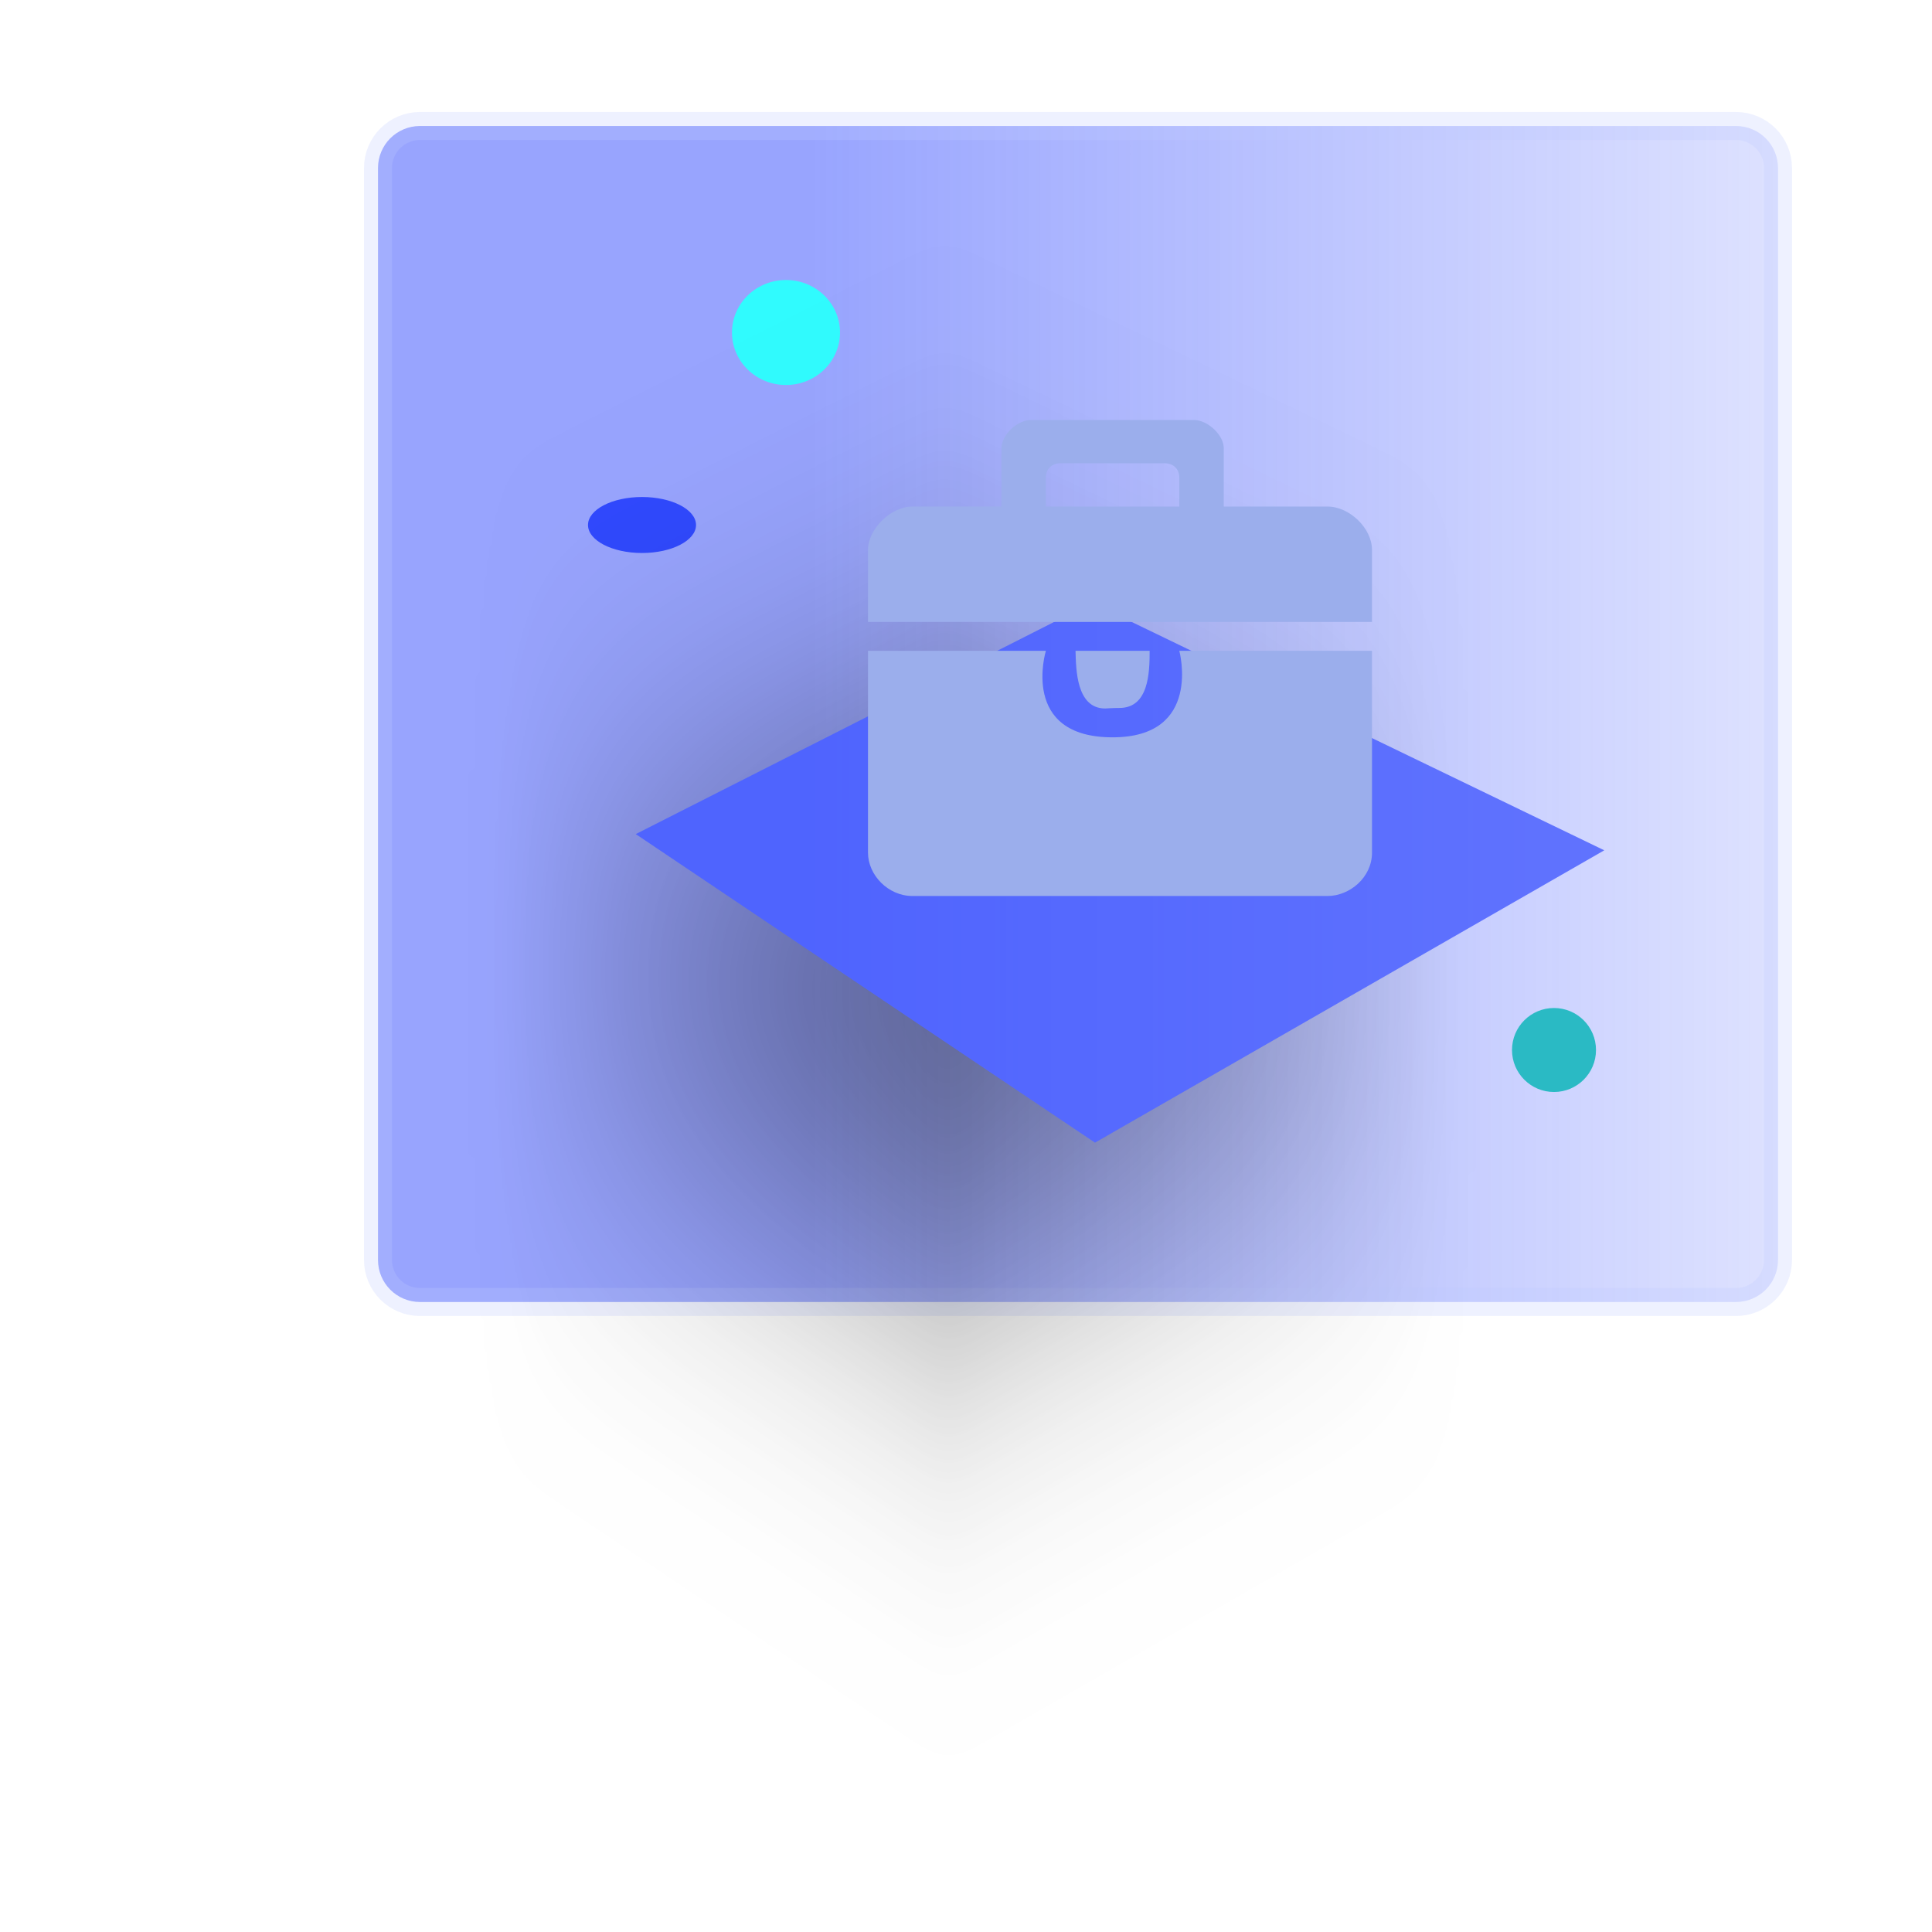
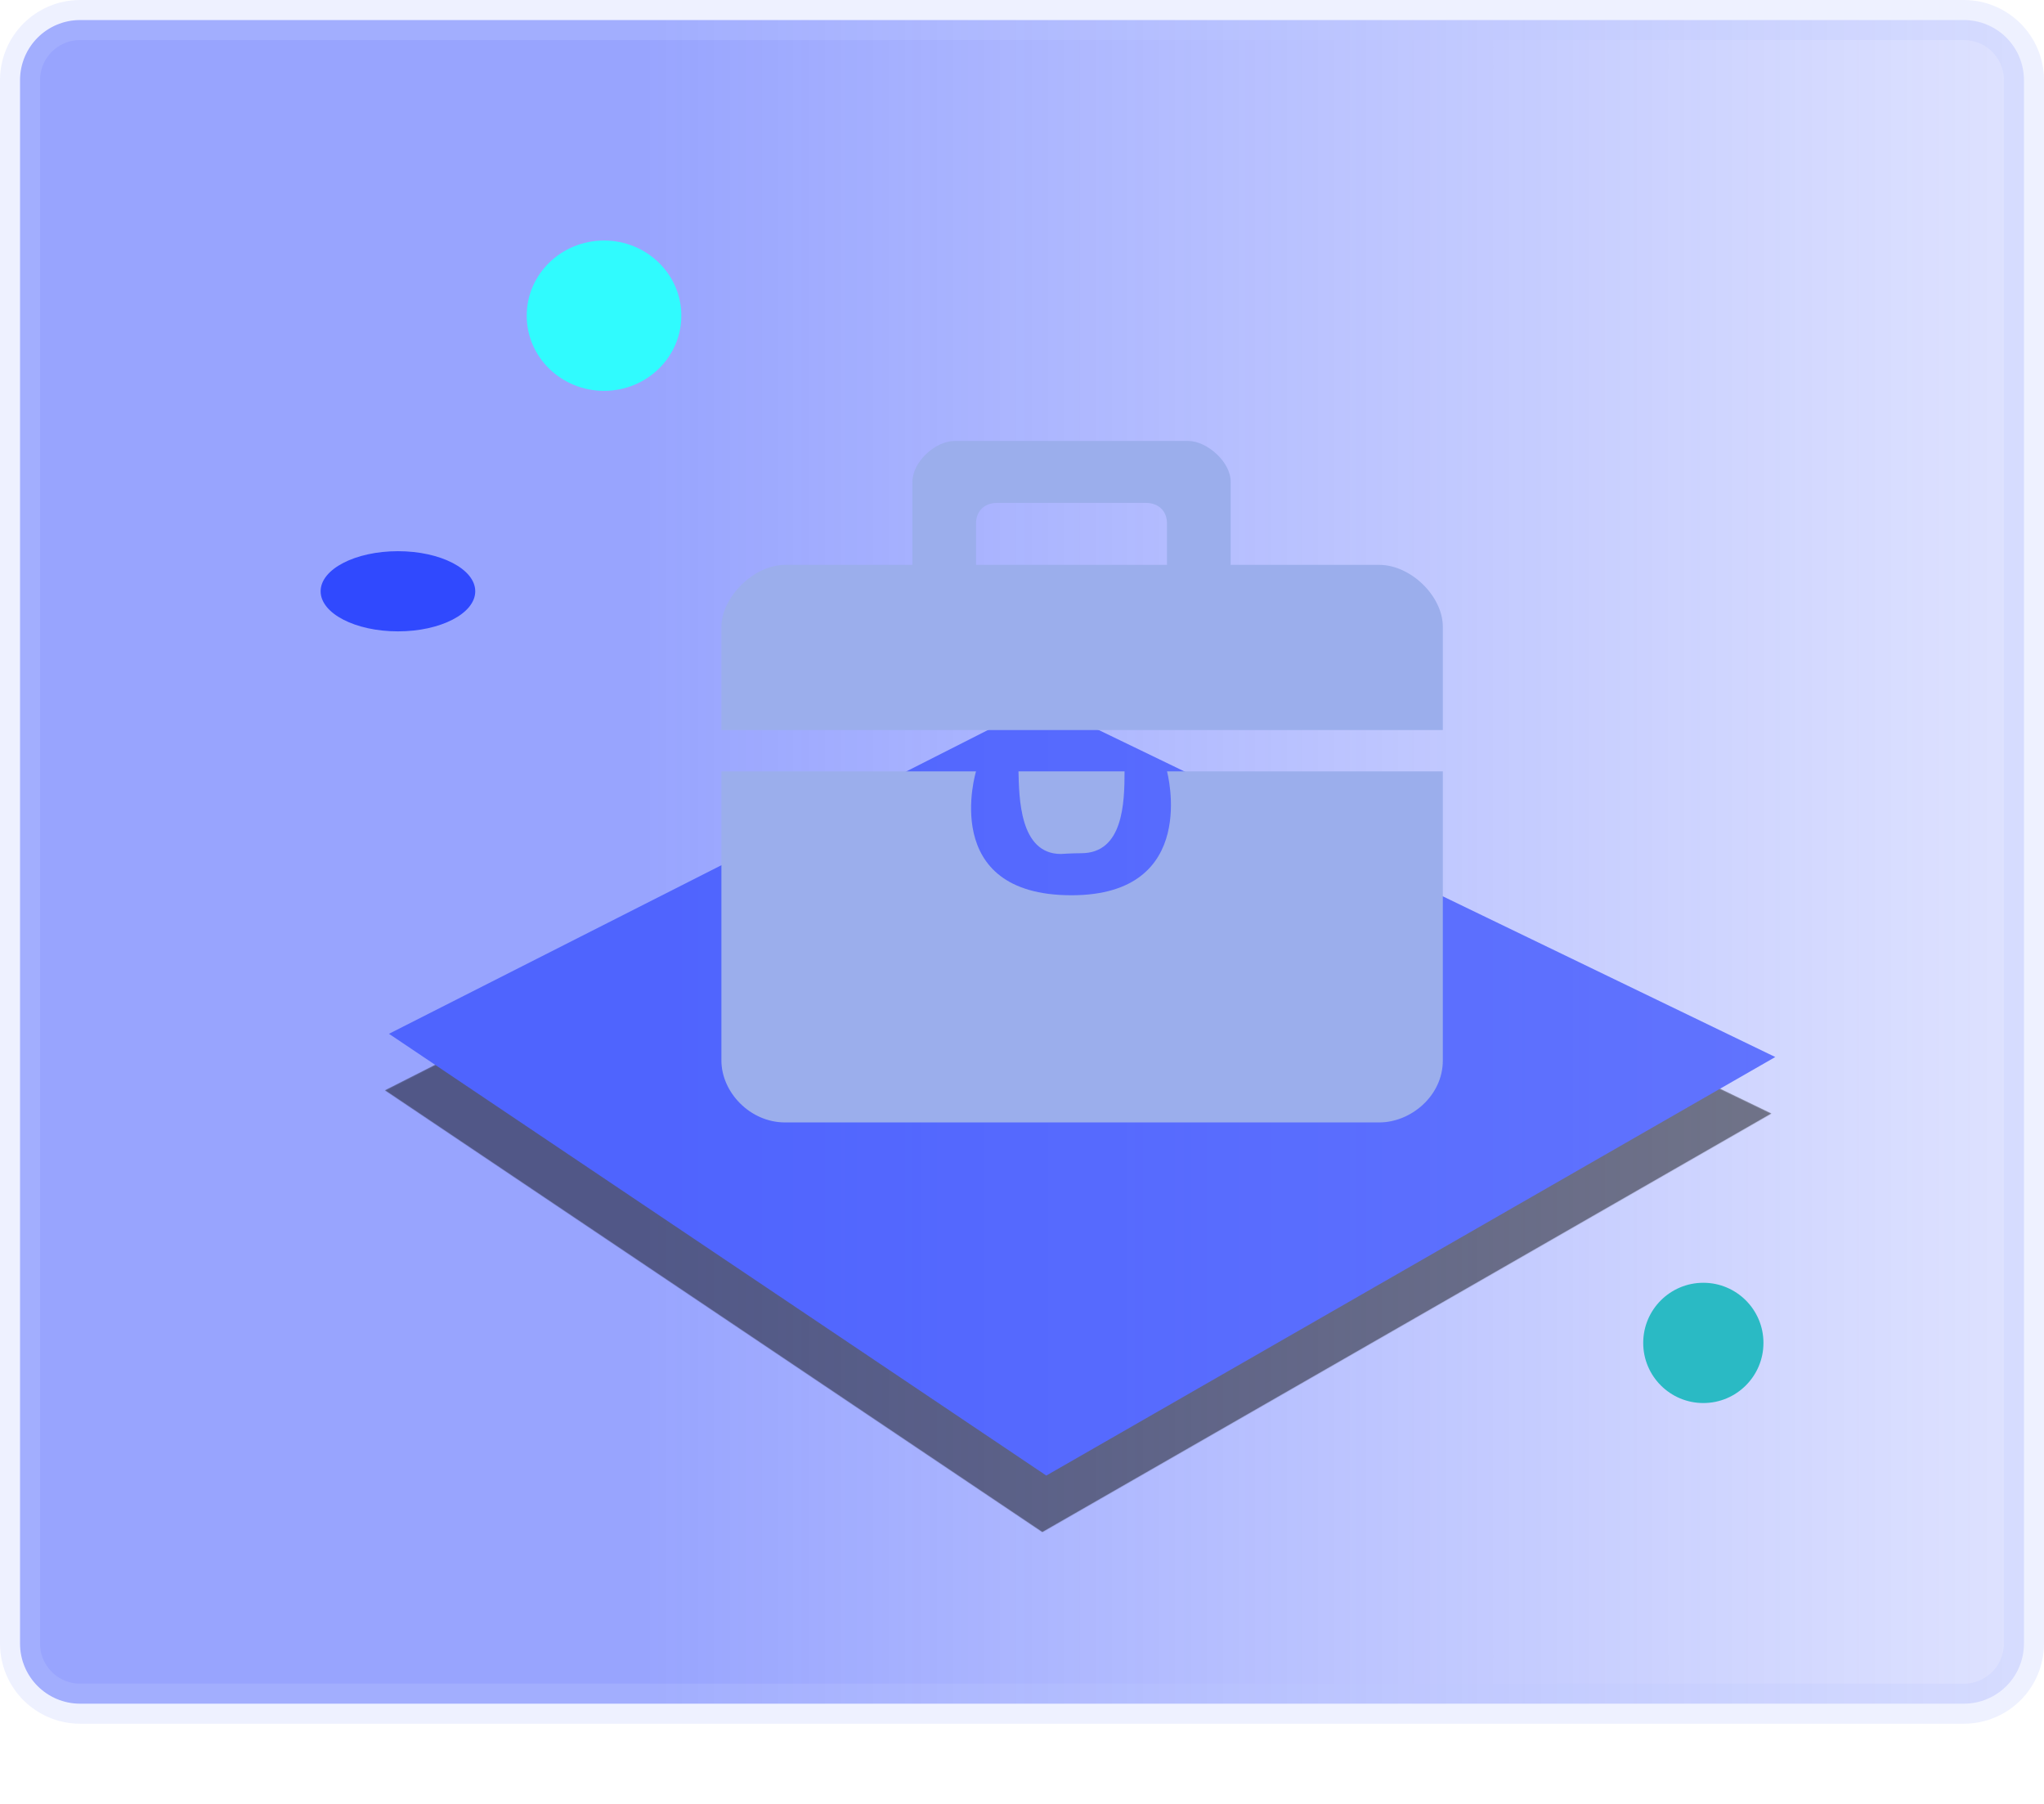
- <svg xmlns="http://www.w3.org/2000/svg" xmlns:xlink="http://www.w3.org/1999/xlink" width="69px" height="69px" viewBox="0 0 69 69" version="1.1">
+ <svg xmlns="http://www.w3.org/2000/svg" xmlns:xlink="http://www.w3.org/1999/xlink" width="51px" height="45px" viewBox="0 0 51 45" version="1.1">
  <defs>
    <linearGradient x1="104.05%" y1="100%" x2="30.878%" y2="100%" id="linearGradient-1">
      <stop stop-color="#3049FE" stop-opacity="0.14" offset="0%" />
      <stop stop-color="#3049FE" stop-opacity="0.498" offset="100%" />
    </linearGradient>
    <polygon id="path-2" points="19.889 21.224 38.565 13.216 34.512 33.793 15.435 38.941" />
-     <filter x="-93.0%" y="-56.4%" width="285.9%" height="267.2%" filterUnits="objectBoundingBox" id="filter-3">
-       <feOffset dx="0" dy="7" in="SourceAlpha" result="shadowOffsetOuter1" />
-       <feGaussianBlur stdDeviation="6" in="shadowOffsetOuter1" result="shadowBlurOuter1" />
-       <feColorMatrix values="0 0 0 0 0   0 0 0 0 0   0 0 0 0 0  0 0 0 0.661 0" type="matrix" in="shadowBlurOuter1" />
+     <filter x="-2.2%" y="-1.9%" width="108.6%" height="107.8%" filterUnits="objectBoundingBox" id="filter-3">
+       <feOffset dx="1" dy="1" in="SourceAlpha" result="shadowOffsetOuter1" />
+       <feColorMatrix values="0 0 0 0 0   0 0 0 0 0   0 0 0 0 0  0 0 0 0.661 0" type="matrix" in="shadowOffsetOuter1" />
    </filter>
  </defs>
  <g id="主界面" stroke="none" stroke-width="1" fill="none" fill-rule="evenodd">
-     <g id="主界面菜单效果与图例展开" transform="translate(-1352, -165)">
+     <g id="主界面菜单效果与图例展开" transform="translate(-1365, -169)">
      <g id="编组-21" transform="translate(1365, 169)">
        <path d="M49,0.5 C49.414,0.5 49.789,0.668 50.061,0.939 C50.332,1.211 50.5,1.586 50.5,2 L50.5,2 L50.5,41 C50.5,41.414 50.332,41.789 50.061,42.061 C49.789,42.332 49.414,42.5 49,42.5 L49,42.5 L2,42.5 C1.586,42.5 1.211,42.332 0.939,42.061 C0.668,41.789 0.5,41.414 0.5,41 L0.5,41 L0.5,2 C0.5,1.586 0.668,1.211 0.939,0.939 C1.211,0.668 1.586,0.5 2,0.5 L2,0.5 Z" id="矩形备份-23" stroke-opacity="0.259" stroke="#C0C8FF" fill="url(#linearGradient-1)" />
        <g id="编组-14备份-4" transform="translate(8, 6)">
          <ellipse id="椭圆形" fill="#30FBFE" cx="7.071" cy="1.875" rx="1.929" ry="1.875" />
          <ellipse id="椭圆形备份-5" fill="#3049FE" cx="1.929" cy="8.75" rx="1.929" ry="1" />
        </g>
        <circle id="椭圆形备份-10" fill="#2ABAC4" cx="42.5" cy="33.5" r="1.5" />
        <g id="矩形" opacity="0.7" transform="translate(27, 26.07892) rotate(49) translate(-27, -26.07892) ">
          <use fill="black" fill-opacity="1" filter="url(#filter-3)" xlink:href="#path-2" />
          <use fill="#3049FE" fill-rule="evenodd" xlink:href="#path-2" />
        </g>
        <g id="编组" transform="translate(18, 11)" fill="#9BAEEC" fill-rule="nonzero">
          <path d="M12.706,3.091 L12.706,1.03 C12.722,0.54 12.124,0 11.647,0 L5.824,0 C5.335,0 4.765,0.519 4.765,1.03 L4.765,3.091 L1.588,3.091 C0.797,3.091 2.39002245e-05,3.912 2.39002245e-05,4.636 L2.39002245e-05,7.212 L18,7.212 L18,4.636 C18,3.869 17.198,3.091 16.412,3.091 L12.706,3.091 Z M11.118,3.091 L6.353,3.091 L6.353,2.061 C6.353,1.748 6.562,1.545 6.882,1.545 L10.588,1.545 C10.908,1.545 11.118,1.748 11.118,2.061 L11.118,3.091 L11.118,3.091 Z M8.979,10.284 C10.022,10.284 10.059,9.037 10.059,8.242 L7.412,8.242 C7.43,8.882 7.432,10.303 8.471,10.303 C8.471,10.303 8.761,10.284 8.979,10.284 Z M11.118,8.242 C11.118,8.242 11.957,11.333 8.735,11.333 C5.409,11.333 6.353,8.242 6.353,8.242 L0,8.242 L0,15.455 C0,16.246 0.714,17 1.588,17 L16.412,17 C17.207,17 18,16.333 18,15.455 L18,8.242 L11.118,8.242 Z" id="形状" />
        </g>
      </g>
    </g>
  </g>
</svg>
